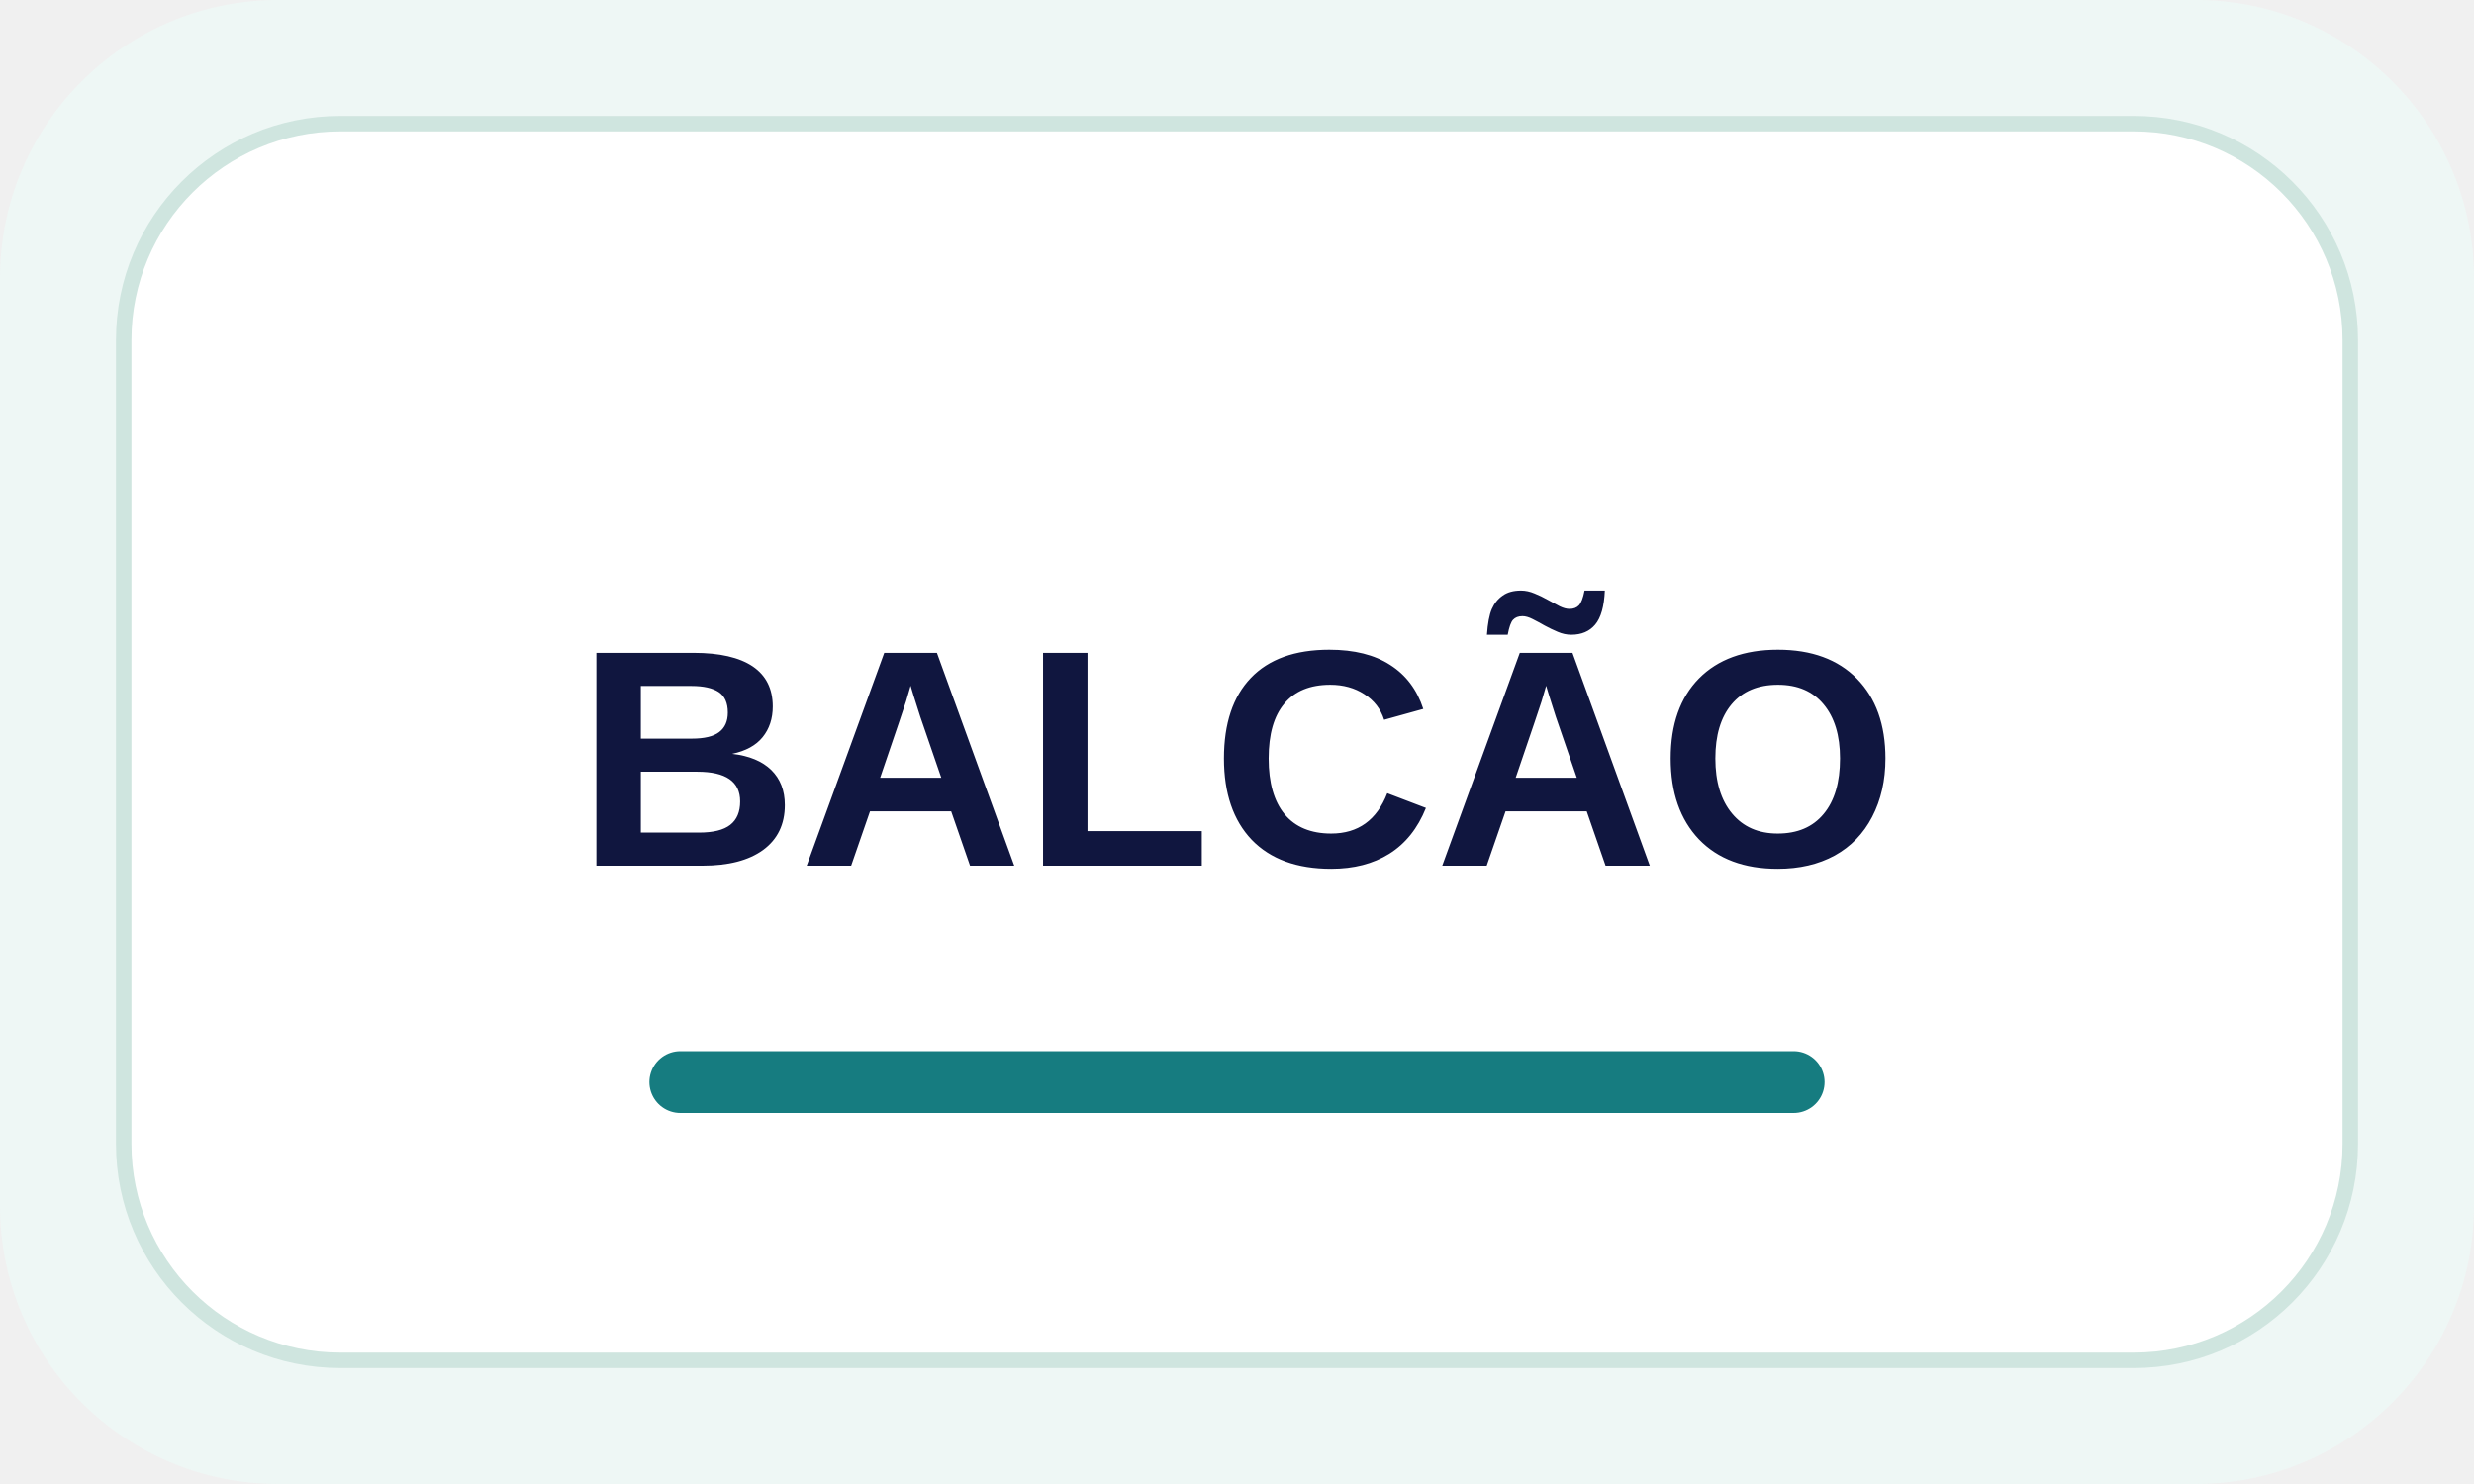
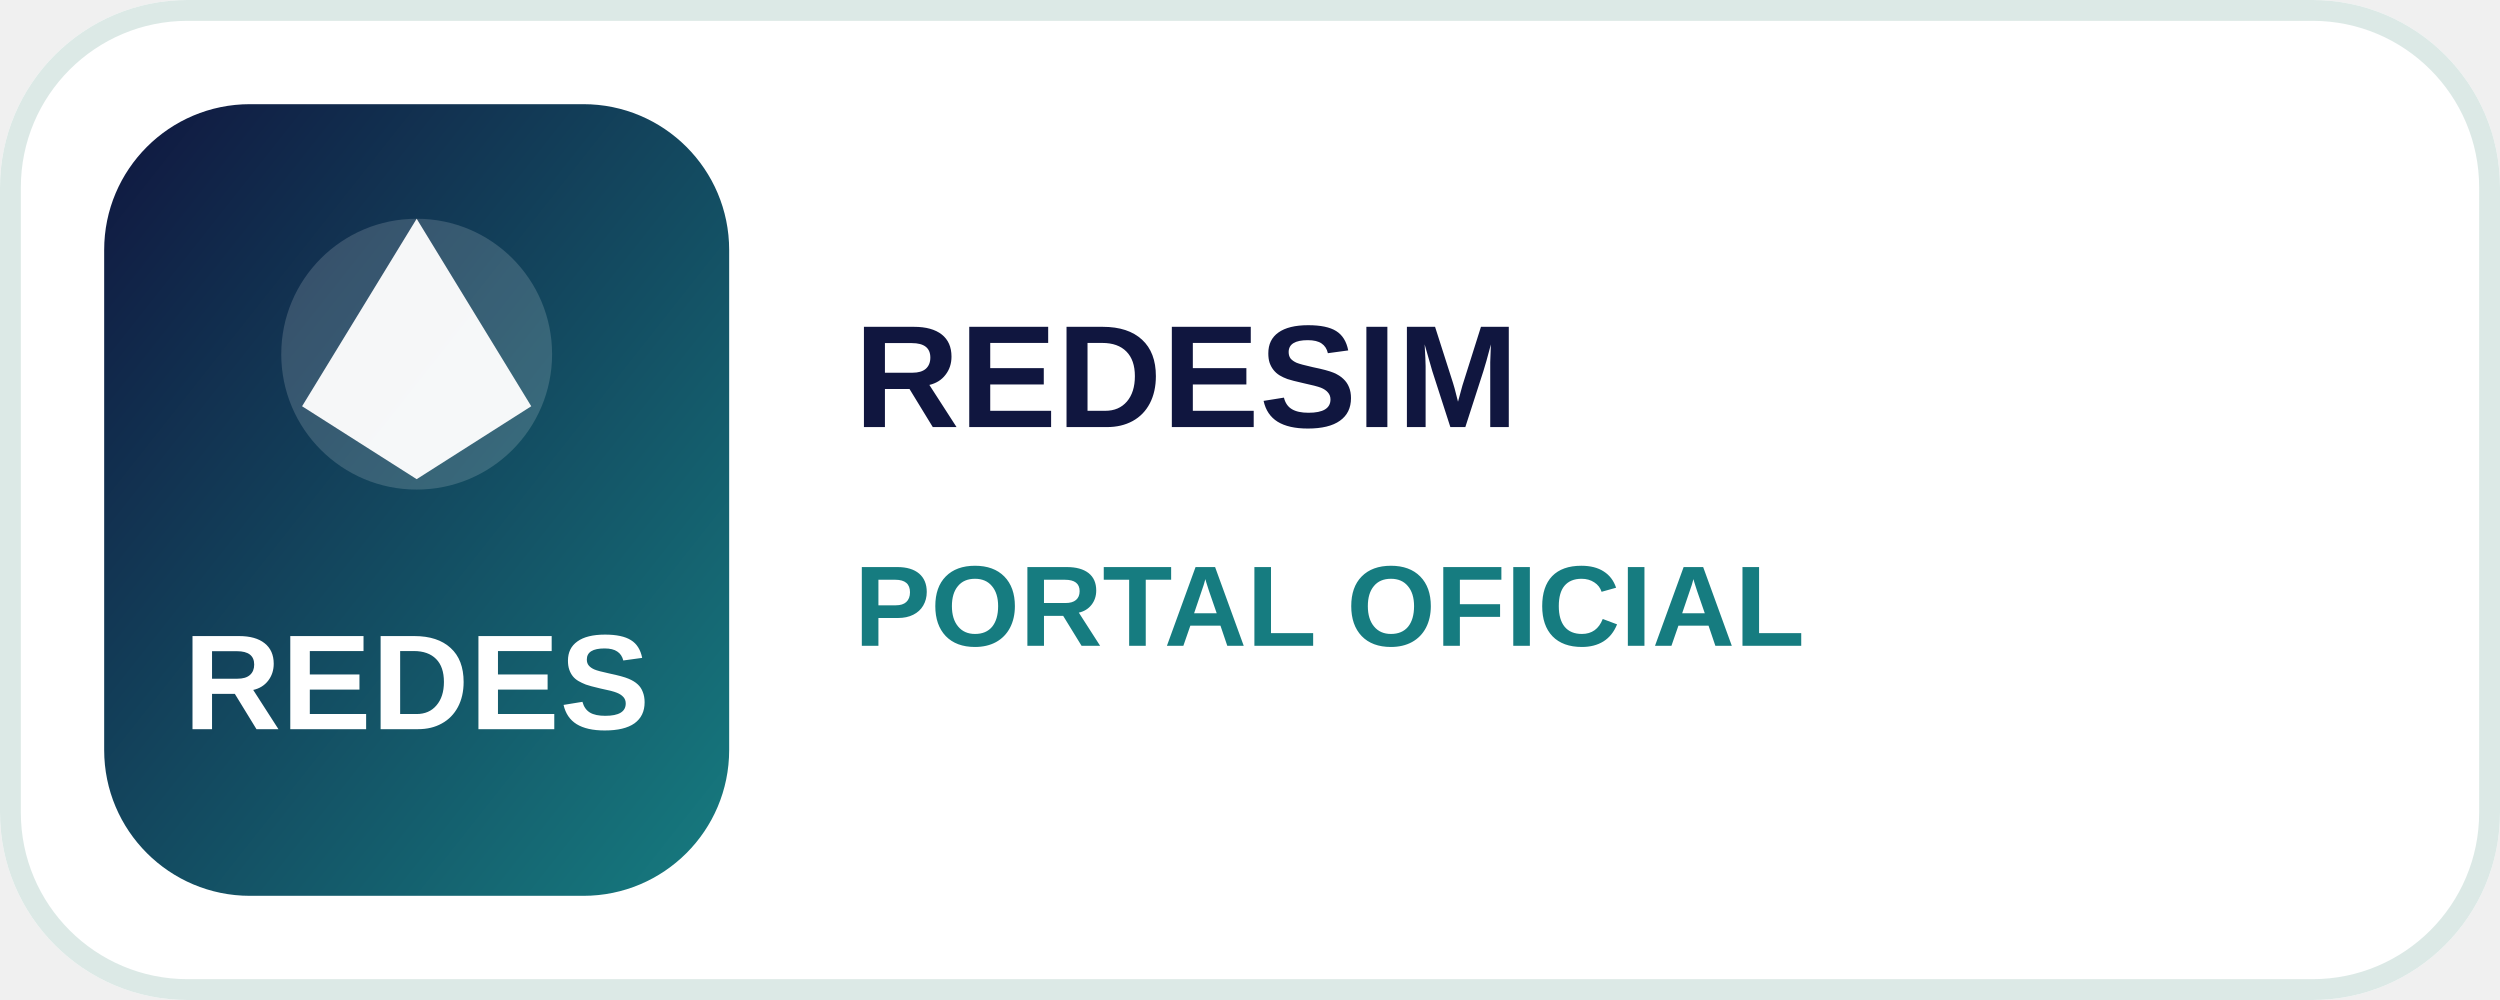
- <svg xmlns="http://www.w3.org/2000/svg" viewBox="0 0 160 96" role="img" aria-labelledby="t d">
-   <rect width="160" height="96" rx="18" fill="#eef7f5" />
-   <rect x="8" y="8" width="144" height="80" rx="14" fill="#ffffff" stroke="#cfe5df" />
-   <text x="80" y="56" text-anchor="middle" font-family="Arial,Helvetica,sans-serif" font-size="20" font-weight="700" fill="#10163f">BALCÃO</text>
-   <path d="M44 70h72" stroke="#167c80" stroke-width="4" stroke-linecap="round" />
+ <svg xmlns="http://www.w3.org/2000/svg" viewBox="0 0 240 96" role="img" aria-labelledby="t d">
+   <defs>
+     <linearGradient id="g" x1="0" y1="0" x2="1" y2="1">
+       <stop stop-color="#10163f" />
+       <stop offset="1" stop-color="#167c80" />
+     </linearGradient>
+   </defs>
+   <rect width="240" height="96" rx="18" fill="#ffffff" />
+   <rect x="1" y="1" width="238" height="94" rx="17" fill="none" stroke="#dce9e6" stroke-width="2" />
+   <rect x="10" y="10" width="60" height="76" rx="14" fill="url(#g)" />
+   <circle cx="40" cy="34" r="13" fill="#fff" opacity=".16" />
+   <path d="M29 39l11-18 11 18-11 7z" fill="#fff" opacity=".95" />
+   <text x="40" y="70" text-anchor="middle" font-family="Arial,sans-serif" font-size="13" font-weight="800" fill="#fff">REDES</text>
+   <text x="82" y="41" font-family="Arial,sans-serif" font-size="14" font-weight="800" fill="#10163f">REDESIM</text>
+   <text x="82" y="62" font-family="Arial,sans-serif" font-size="11" font-weight="700" fill="#167c80">PORTAL OFICIAL</text>
</svg>
